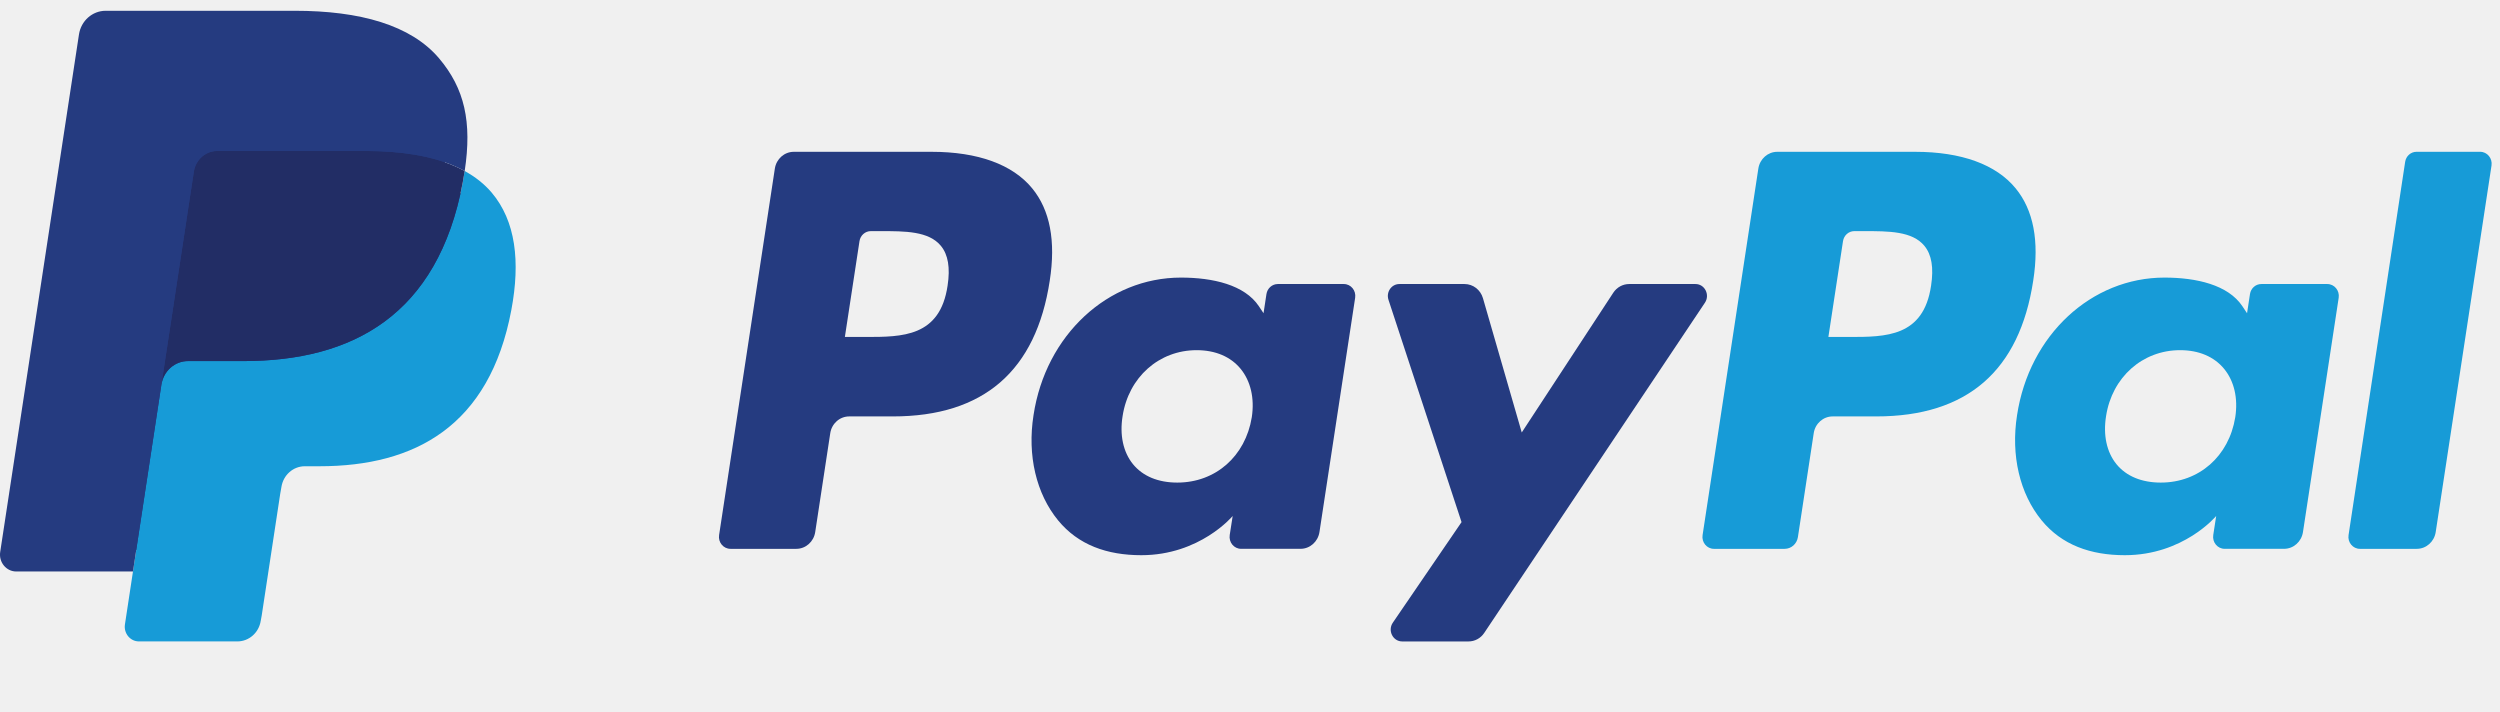
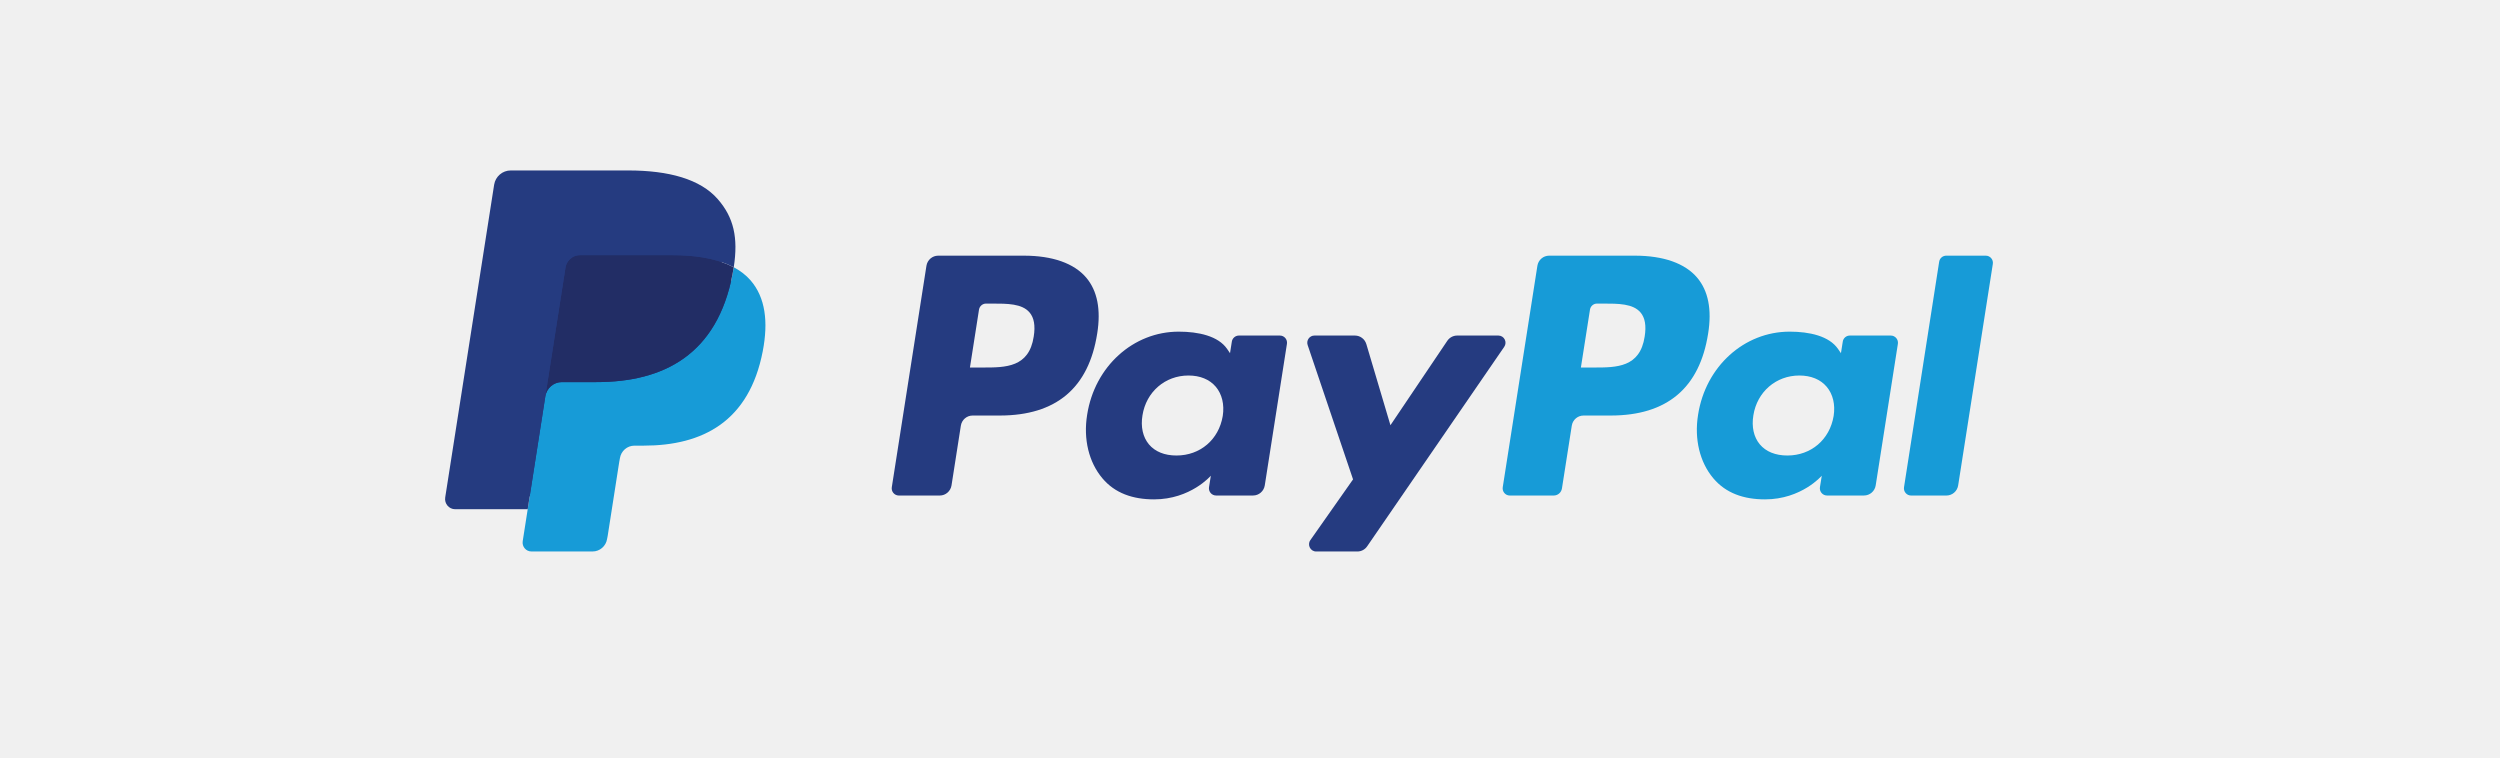
- <svg xmlns="http://www.w3.org/2000/svg" width="116" height="33" viewBox="0 0 116 33" fill="none">
-   <g clip-path="url(#clip0_768_98)">
-     <path d="M43.23 7.044H36.832C36.394 7.044 36.022 7.374 35.953 7.822L33.366 24.828C33.315 25.163 33.565 25.466 33.894 25.466H36.948C37.386 25.466 37.758 25.136 37.826 24.687L38.524 20.1C38.592 19.651 38.965 19.322 39.402 19.322H41.427C45.641 19.322 48.074 17.208 48.709 13.019C48.995 11.186 48.721 9.746 47.893 8.738C46.984 7.63 45.371 7.044 43.23 7.044ZM43.968 13.255C43.618 15.635 41.864 15.635 40.168 15.635H39.202L39.88 11.191C39.92 10.922 40.144 10.724 40.406 10.724H40.849C42.004 10.724 43.094 10.724 43.657 11.407C43.993 11.814 44.096 12.419 43.968 13.255Z" fill="#253B80" />
-     <path d="M62.354 13.179H59.29C59.029 13.179 58.804 13.377 58.763 13.645L58.628 14.534L58.413 14.211C57.75 13.214 56.271 12.88 54.795 12.88C51.41 12.88 48.518 15.538 47.955 19.267C47.662 21.126 48.078 22.905 49.096 24.145C50.03 25.285 51.366 25.761 52.955 25.761C55.683 25.761 57.196 23.942 57.196 23.942L57.059 24.825C57.008 25.162 57.258 25.465 57.585 25.465H60.344C60.783 25.465 61.154 25.135 61.223 24.686L62.879 13.817C62.931 13.482 62.681 13.179 62.354 13.179ZM58.083 19.36C57.788 21.174 56.398 22.392 54.627 22.392C53.737 22.392 53.026 22.096 52.569 21.536C52.117 20.979 51.945 20.187 52.089 19.304C52.365 17.506 53.777 16.248 55.522 16.248C56.392 16.248 57.099 16.547 57.565 17.113C58.032 17.684 58.217 18.481 58.083 19.36Z" fill="#253B80" />
-     <path d="M78.67 13.179H75.592C75.298 13.179 75.022 13.33 74.856 13.583L70.609 20.067L68.809 13.836C68.696 13.446 68.349 13.179 67.956 13.179H64.931C64.563 13.179 64.308 13.551 64.425 13.91L67.816 24.226L64.628 28.891C64.377 29.258 64.63 29.763 65.063 29.763H68.138C68.43 29.763 68.703 29.616 68.868 29.368L79.108 14.047C79.353 13.68 79.102 13.179 78.67 13.179Z" fill="#253B80" />
-     <path d="M88.864 7.044H82.465C82.028 7.044 81.656 7.374 81.587 7.822L79 24.828C78.948 25.163 79.199 25.466 79.525 25.466H82.809C83.114 25.466 83.375 25.235 83.423 24.921L84.157 20.1C84.224 19.651 84.598 19.322 85.035 19.322H87.059C91.274 19.322 93.706 17.208 94.342 13.019C94.629 11.186 94.353 9.746 93.525 8.738C92.617 7.63 91.005 7.044 88.864 7.044ZM89.602 13.255C89.253 15.635 87.499 15.635 85.802 15.635H84.837L85.515 11.191C85.556 10.922 85.778 10.724 86.041 10.724H86.484C87.638 10.724 88.729 10.724 89.292 11.407C89.628 11.814 89.73 12.419 89.602 13.255Z" fill="#179BD7" />
-     <path d="M107.987 13.179H104.925C104.662 13.179 104.438 13.377 104.399 13.645L104.263 14.534L104.048 14.211C103.385 13.214 101.907 12.88 100.431 12.88C97.045 12.88 94.155 15.538 93.591 19.267C93.299 21.126 93.714 22.905 94.732 24.145C95.667 25.285 97.001 25.761 98.591 25.761C101.319 25.761 102.831 23.942 102.831 23.942L102.695 24.825C102.643 25.162 102.894 25.465 103.222 25.465H105.981C106.418 25.465 106.79 25.135 106.858 24.686L108.515 13.817C108.566 13.482 108.315 13.179 107.987 13.179ZM103.716 19.36C103.422 21.174 102.031 22.392 100.26 22.392C99.372 22.392 98.659 22.096 98.202 21.536C97.75 20.979 97.579 20.187 97.722 19.304C97.999 17.506 99.41 16.248 101.155 16.248C102.025 16.248 102.732 16.547 103.198 17.113C103.667 17.684 103.852 18.481 103.716 19.36Z" fill="#179BD7" />
-     <path d="M111.599 7.511L108.973 24.828C108.921 25.163 109.172 25.466 109.498 25.466H112.138C112.577 25.466 112.949 25.136 113.017 24.687L115.606 7.682C115.658 7.347 115.407 7.043 115.08 7.043H112.124C111.863 7.044 111.639 7.242 111.599 7.511Z" fill="#179BD7" />
-     <path d="M6.797 28.77L7.286 25.549L6.197 25.523H0.993L4.609 1.753C4.62 1.681 4.657 1.614 4.71 1.567C4.763 1.519 4.832 1.493 4.903 1.493H13.678C16.591 1.493 18.601 2.121 19.651 3.362C20.143 3.943 20.456 4.551 20.608 5.22C20.767 5.923 20.77 6.761 20.614 7.784L20.603 7.859V8.514L21.095 8.803C21.51 9.031 21.839 9.292 22.091 9.591C22.512 10.088 22.785 10.721 22.9 11.47C23.018 12.241 22.979 13.158 22.785 14.197C22.56 15.392 22.197 16.432 21.707 17.284C21.256 18.068 20.682 18.719 20 19.223C19.349 19.702 18.575 20.066 17.7 20.298C16.853 20.527 15.886 20.642 14.826 20.642H14.144C13.655 20.642 13.181 20.825 12.809 21.152C12.435 21.485 12.188 21.941 12.113 22.439L12.061 22.729L11.197 28.407L11.158 28.615C11.147 28.681 11.13 28.714 11.103 28.737C11.08 28.757 11.046 28.77 11.014 28.77H6.797Z" fill="#253B80" />
-     <path d="M21.561 7.935C21.535 8.108 21.505 8.286 21.471 8.468C20.314 14.626 16.355 16.754 11.299 16.754H8.724C8.106 16.754 7.585 17.219 7.489 17.852L6.17 26.517L5.797 28.973C5.734 29.388 6.043 29.762 6.447 29.762H11.013C11.554 29.762 12.014 29.355 12.099 28.802L12.143 28.562L13.003 22.907L13.058 22.596C13.143 22.042 13.603 21.634 14.144 21.634H14.826C19.25 21.634 22.713 19.773 23.726 14.385C24.149 12.134 23.93 10.255 22.811 8.933C22.472 8.535 22.052 8.204 21.561 7.935Z" fill="#179BD7" />
-     <path d="M20.351 7.434C20.174 7.381 19.991 7.332 19.804 7.289C19.616 7.246 19.423 7.208 19.225 7.175C18.531 7.059 17.77 7.004 16.956 7.004H10.078C9.909 7.004 9.748 7.043 9.604 7.115C9.287 7.273 9.051 7.585 8.994 7.966L7.531 17.571L7.489 17.852C7.585 17.219 8.106 16.754 8.724 16.754H11.299C16.355 16.754 20.314 14.626 21.471 8.468C21.506 8.286 21.535 8.108 21.561 7.935C21.268 7.774 20.951 7.636 20.61 7.519C20.525 7.489 20.438 7.461 20.351 7.434Z" fill="#222D65" />
-     <path d="M8.994 7.966C9.051 7.585 9.287 7.273 9.604 7.116C9.749 7.044 9.909 7.005 10.078 7.005H16.956C17.77 7.005 18.531 7.06 19.225 7.176C19.423 7.209 19.616 7.247 19.804 7.29C19.991 7.333 20.174 7.382 20.351 7.435C20.438 7.462 20.525 7.491 20.611 7.519C20.952 7.636 21.269 7.775 21.562 7.935C21.906 5.659 21.559 4.109 20.372 2.706C19.063 1.161 16.701 0.5 13.679 0.5H4.904C4.286 0.5 3.76 0.965 3.664 1.599L0.009 25.613C-0.063 26.088 0.291 26.517 0.753 26.517H6.17L7.531 17.572L8.994 7.966Z" fill="#253B80" />
+ <svg xmlns="http://www.w3.org/2000/svg" width="132" height="40" viewBox="0 0 132 40" fill="none">
+   <g clip-path="url(#clip0_719_5336)">
+     <path d="M54.059 13.499H49.537C49.227 13.499 48.964 13.726 48.916 14.034L47.087 25.725C47.05 25.956 47.228 26.164 47.46 26.164H49.619C49.928 26.164 50.191 25.937 50.24 25.629L50.733 22.475C50.781 22.167 51.045 21.94 51.353 21.94H52.785C55.764 21.94 57.484 20.487 57.933 17.607C58.135 16.347 57.941 15.357 57.356 14.663C56.713 13.902 55.573 13.499 54.059 13.499ZM54.581 17.769C54.334 19.405 53.094 19.405 51.895 19.405H51.213L51.691 16.35C51.72 16.165 51.879 16.029 52.064 16.029H52.376C53.193 16.029 53.964 16.029 54.362 16.499C54.599 16.779 54.672 17.195 54.581 17.769Z" fill="#253B80" />
+     <path d="M67.579 17.717H65.414C65.229 17.717 65.07 17.853 65.041 18.037L64.945 18.648L64.794 18.427C64.325 17.741 63.28 17.511 62.236 17.511C59.843 17.511 57.799 19.339 57.401 21.902C57.194 23.181 57.488 24.403 58.208 25.256C58.867 26.04 59.812 26.367 60.935 26.367C62.864 26.367 63.933 25.117 63.933 25.117L63.836 25.723C63.8 25.955 63.977 26.163 64.208 26.163H66.159C66.469 26.163 66.731 25.937 66.78 25.628L67.95 18.155C67.987 17.925 67.811 17.717 67.579 17.717ZM64.561 21.966C64.352 23.213 63.37 24.051 62.117 24.051C61.488 24.051 60.986 23.847 60.663 23.462C60.343 23.079 60.221 22.535 60.323 21.928C60.518 20.691 61.517 19.827 62.75 19.827C63.365 19.827 63.865 20.033 64.194 20.421C64.524 20.814 64.655 21.362 64.561 21.966Z" fill="#253B80" />
+     <path d="M79.114 17.717H76.938C76.73 17.717 76.535 17.821 76.417 17.995L73.415 22.452L72.143 18.169C72.063 17.901 71.818 17.717 71.54 17.717H69.401C69.142 17.717 68.961 17.973 69.044 18.219L71.441 25.311L69.187 28.519C69.01 28.771 69.189 29.119 69.495 29.119H71.668C71.875 29.119 72.068 29.017 72.185 28.847L79.423 18.313C79.597 18.061 79.419 17.717 79.114 17.717Z" fill="#253B80" />
+     <path d="M86.317 13.499H81.794C81.485 13.499 81.222 13.726 81.174 14.034L79.345 25.725C79.308 25.956 79.485 26.164 79.716 26.164H82.037C82.253 26.164 82.437 26.005 82.471 25.789L82.99 22.475C83.038 22.167 83.302 21.94 83.611 21.94H85.042C88.021 21.94 89.74 20.487 90.19 17.607C90.393 16.347 90.198 15.357 89.612 14.663C88.97 13.902 87.831 13.499 86.317 13.499ZM86.839 17.769C86.592 19.405 85.352 19.405 84.153 19.405H83.471L83.951 16.35C83.979 16.165 84.136 16.029 84.322 16.029H84.635C85.451 16.029 86.222 16.029 86.62 16.499C86.858 16.779 86.93 17.195 86.839 17.769Z" fill="#179BD7" />
+     <path d="M99.834 17.717H97.67C97.484 17.717 97.326 17.853 97.298 18.037L97.202 18.648L97.05 18.427C96.581 17.741 95.537 17.511 94.493 17.511C92.1 17.511 90.056 19.339 89.658 21.902C89.452 23.181 89.745 24.403 90.465 25.256C91.126 26.04 92.069 26.367 93.192 26.367C95.121 26.367 96.19 25.117 96.19 25.117L96.093 25.723C96.057 25.955 96.234 26.163 96.466 26.163H98.416C98.725 26.163 98.989 25.937 99.037 25.628L100.208 18.155C100.244 17.925 100.066 17.717 99.834 17.717ZM96.816 21.966C96.608 23.213 95.624 24.051 94.372 24.051C93.745 24.051 93.241 23.847 92.918 23.462C92.598 23.079 92.477 22.535 92.578 21.928C92.774 20.691 93.772 19.827 95.005 19.827C95.62 19.827 96.12 20.033 96.449 20.421C96.78 20.814 96.911 21.362 96.816 21.966Z" fill="#179BD7" />
+     <path d="M102.388 13.82L100.532 25.725C100.496 25.956 100.673 26.164 100.904 26.164H102.77C103.08 26.164 103.343 25.937 103.391 25.629L105.221 13.938C105.258 13.707 105.08 13.499 104.85 13.499H102.76C102.575 13.499 102.417 13.635 102.388 13.82Z" fill="#179BD7" />
+     <path d="M28.306 28.436L28.652 26.221L27.882 26.203H24.203L26.76 9.861C26.768 9.812 26.793 9.766 26.831 9.733C26.869 9.701 26.917 9.683 26.967 9.683H33.17C35.23 9.683 36.651 10.115 37.393 10.967C37.74 11.367 37.962 11.785 38.069 12.245C38.181 12.728 38.184 13.305 38.074 14.008L38.066 14.059V14.51L38.414 14.709C38.706 14.865 38.939 15.045 39.118 15.25C39.415 15.592 39.608 16.027 39.689 16.542C39.773 17.072 39.745 17.703 39.608 18.417C39.449 19.238 39.193 19.953 38.846 20.539C38.527 21.078 38.121 21.525 37.639 21.872C37.179 22.201 36.632 22.451 36.014 22.611C35.415 22.769 34.731 22.848 33.982 22.848H33.499C33.154 22.848 32.819 22.973 32.556 23.198C32.292 23.427 32.117 23.741 32.064 24.083L32.028 24.283L31.416 28.186L31.389 28.329C31.381 28.375 31.369 28.397 31.35 28.413C31.334 28.427 31.31 28.436 31.287 28.436H28.306Z" fill="#253B80" />
+     <path d="M38.743 14.111C38.724 14.231 38.703 14.353 38.679 14.478C37.861 18.712 35.063 20.175 31.488 20.175H29.669C29.232 20.175 28.863 20.495 28.795 20.929L27.863 26.887L27.599 28.575C27.555 28.861 27.773 29.118 28.059 29.118H31.287C31.669 29.118 31.994 28.838 32.054 28.458L32.086 28.293L32.693 24.405L32.732 24.191C32.792 23.81 33.117 23.53 33.499 23.53H33.982C37.109 23.53 39.558 22.25 40.273 18.546C40.572 16.999 40.417 15.707 39.626 14.798C39.387 14.524 39.09 14.297 38.743 14.111Z" fill="#179BD7" />
+     <path d="M37.885 13.767C37.76 13.731 37.631 13.697 37.499 13.667C37.366 13.638 37.23 13.612 37.09 13.589C36.599 13.509 36.061 13.471 35.485 13.471H30.623C30.504 13.471 30.39 13.499 30.288 13.548C30.064 13.657 29.897 13.871 29.857 14.133L28.823 20.737L28.793 20.929C28.861 20.495 29.229 20.175 29.666 20.175H31.486C35.061 20.175 37.859 18.711 38.677 14.478C38.702 14.353 38.722 14.231 38.741 14.111C38.534 14.001 38.31 13.906 38.068 13.825C38.009 13.805 37.947 13.786 37.885 13.767Z" fill="#222D65" />
+     <path d="M29.858 14.133C29.898 13.871 30.065 13.657 30.289 13.549C30.391 13.499 30.504 13.472 30.624 13.472H35.486C36.062 13.472 36.599 13.51 37.09 13.59C37.23 13.613 37.367 13.639 37.499 13.668C37.632 13.698 37.761 13.731 37.886 13.768C37.948 13.787 38.009 13.806 38.069 13.825C38.311 13.906 38.535 14.001 38.742 14.111C38.985 12.547 38.74 11.481 37.901 10.517C36.976 9.455 35.306 9 33.169 9H26.966C26.53 9 26.158 9.32 26.09 9.755L23.507 26.265C23.456 26.592 23.706 26.887 24.032 26.887H27.862L28.823 20.737L29.858 14.133Z" fill="#253B80" />
  </g>
  <defs>
-     <clipPath id="clip0_768_98">
-       <rect width="116" height="32" fill="white" transform="translate(0 0.5)" />
+     <clipPath id="clip0_719_5336">
+       <rect width="82" height="22" fill="white" transform="translate(23.5 9)" />
    </clipPath>
  </defs>
</svg>
